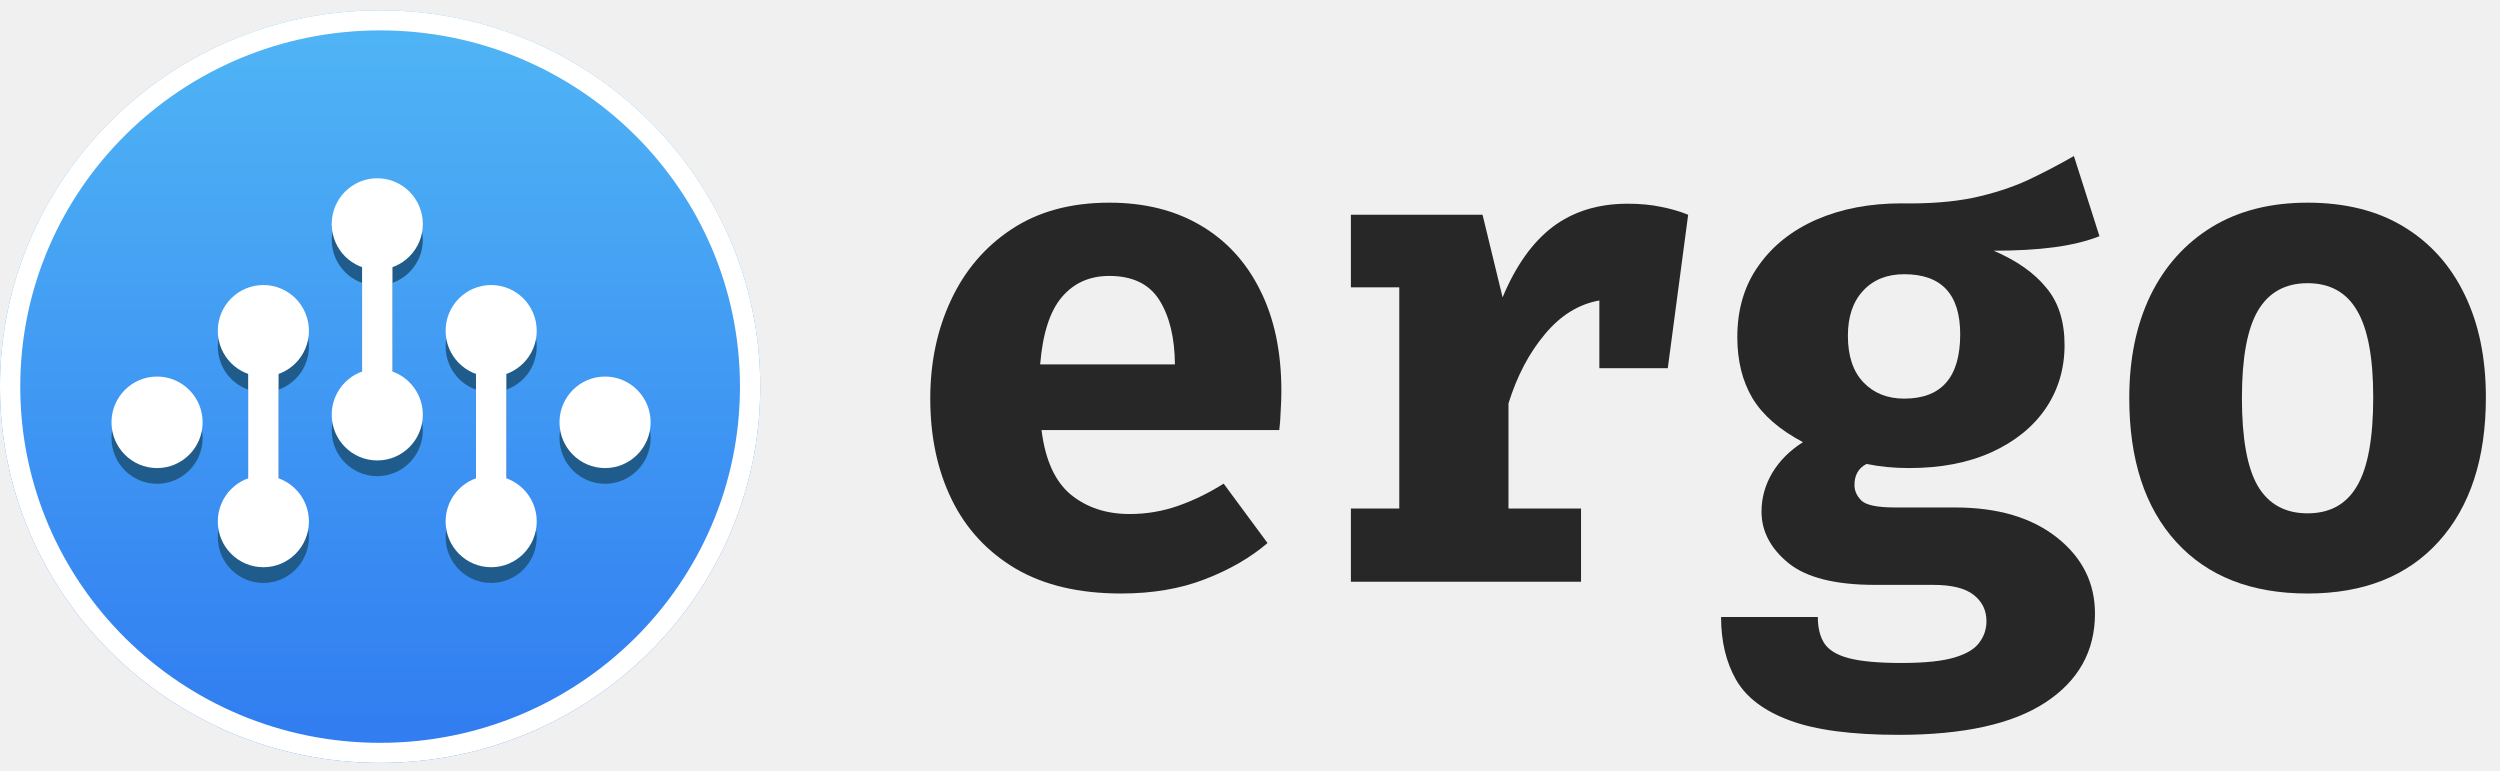
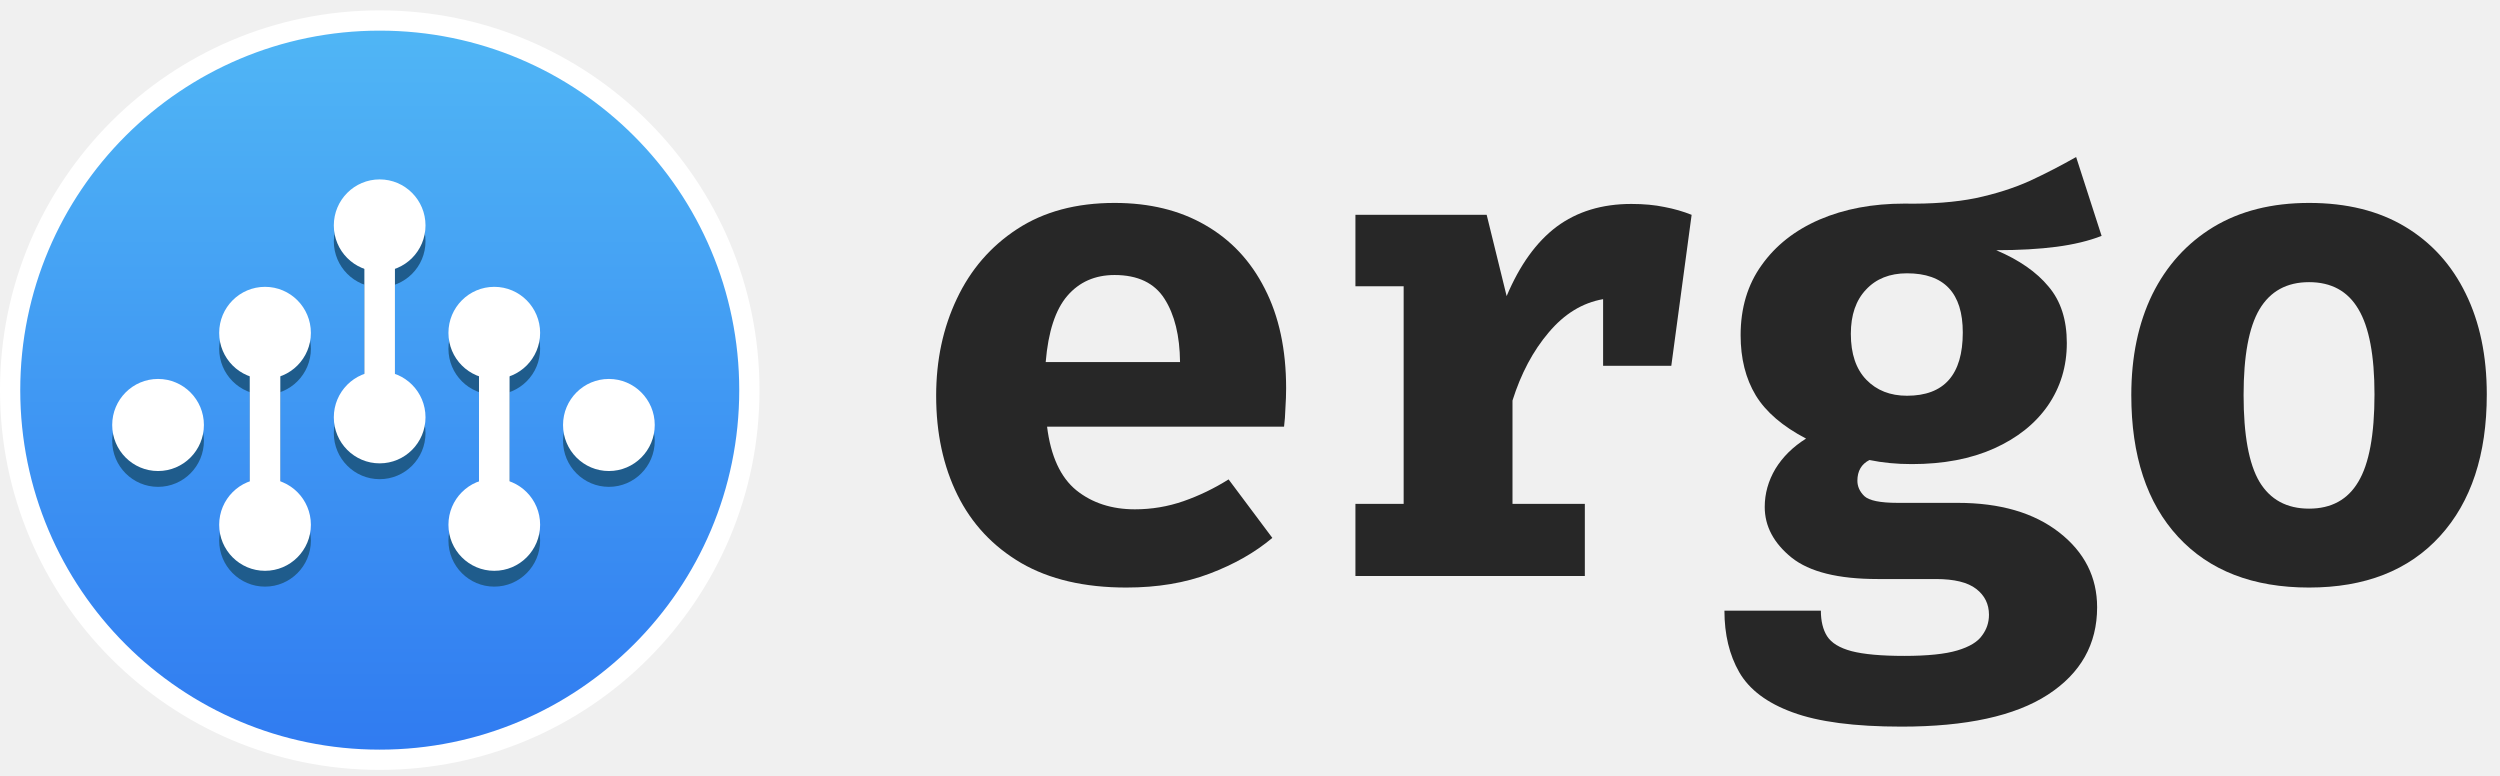
- <svg xmlns="http://www.w3.org/2000/svg" width="159" height="49" viewBox="0 0 159 49" fill="none" version="1.1" id="svg65">
-   <path d="M66.242 27.352C66.476 29.256 67.099 30.626 68.11 31.462C69.121 32.282 70.366 32.692 71.846 32.692C72.916 32.692 73.949 32.517 74.945 32.165C75.941 31.813 76.901 31.344 77.824 30.758L80.615 34.538C79.516 35.476 78.183 36.245 76.615 36.846C75.062 37.447 73.289 37.747 71.297 37.747C68.63 37.747 66.396 37.22 64.593 36.165C62.791 35.095 61.436 33.63 60.528 31.769C59.619 29.908 59.165 27.769 59.165 25.352C59.165 23.051 59.604 20.963 60.483 19.088C61.363 17.198 62.645 15.696 64.33 14.582C66.029 13.454 68.103 12.89 70.549 12.89C72.776 12.89 74.703 13.366 76.33 14.319C77.971 15.271 79.238 16.641 80.132 18.429C81.04 20.216 81.495 22.363 81.495 24.868C81.495 25.264 81.48 25.689 81.451 26.143C81.436 26.597 81.407 27 81.363 27.352H66.242ZM70.549 17.549C69.304 17.549 68.3 17.996 67.538 18.89C66.776 19.784 66.315 21.212 66.154 23.176H74.725C74.711 21.476 74.381 20.114 73.736 19.088C73.092 18.062 72.029 17.549 70.549 17.549Z" fill="#272727" id="path2" />
-   <path d="M85.917 37V32.341H88.994V18.275H85.917V13.659H94.29L95.565 18.912C96.4 16.905 97.463 15.41 98.752 14.429C100.056 13.447 101.646 12.956 103.521 12.956C104.312 12.956 105.016 13.022 105.631 13.154C106.247 13.271 106.825 13.44 107.367 13.659L106.071 23.418H101.719V19.11C100.4 19.344 99.243 20.062 98.247 21.264C97.25 22.451 96.481 23.916 95.939 25.659V32.341H100.554V37H85.917Z" fill="#272727" id="path4" />
-   <path d="M131.9 9.923L133.526 15.022C132.706 15.344 131.746 15.579 130.647 15.725C129.548 15.872 128.266 15.945 126.801 15.945C128.266 16.575 129.38 17.359 130.141 18.297C130.918 19.22 131.306 20.436 131.306 21.945C131.306 23.454 130.903 24.802 130.098 25.989C129.292 27.161 128.149 28.084 126.669 28.758C125.189 29.432 123.438 29.769 121.416 29.769C120.449 29.769 119.548 29.681 118.713 29.506C118.2 29.769 117.944 30.216 117.944 30.846C117.944 31.212 118.09 31.542 118.383 31.835C118.691 32.128 119.402 32.275 120.515 32.275H124.339C127.05 32.275 129.211 32.912 130.823 34.187C132.435 35.462 133.24 37.073 133.24 39.022C133.24 41.41 132.193 43.293 130.098 44.67C128.002 46.048 124.889 46.736 120.757 46.736C117.768 46.736 115.453 46.429 113.812 45.813C112.185 45.212 111.05 44.348 110.405 43.22C109.775 42.106 109.46 40.78 109.46 39.242H115.614C115.614 39.916 115.746 40.465 116.01 40.89C116.288 41.33 116.808 41.652 117.57 41.857C118.347 42.062 119.467 42.165 120.933 42.165C122.413 42.165 123.541 42.048 124.317 41.813C125.094 41.579 125.621 41.256 125.9 40.846C126.193 40.451 126.339 40.004 126.339 39.505C126.339 38.817 126.068 38.26 125.526 37.835C124.984 37.41 124.127 37.198 122.955 37.198H119.24C116.72 37.198 114.889 36.736 113.746 35.813C112.603 34.876 112.032 33.784 112.032 32.538C112.032 31.674 112.259 30.854 112.713 30.077C113.182 29.3 113.834 28.648 114.669 28.121C113.174 27.33 112.105 26.399 111.46 25.33C110.815 24.245 110.493 22.949 110.493 21.44C110.493 19.681 110.94 18.172 111.834 16.912C112.728 15.637 113.958 14.656 115.526 13.967C117.109 13.278 118.911 12.934 120.933 12.934C122.676 12.963 124.193 12.846 125.482 12.582C126.772 12.304 127.929 11.93 128.955 11.462C129.98 10.978 130.962 10.465 131.9 9.923ZM121.109 17.44C120.01 17.44 119.138 17.791 118.493 18.494C117.848 19.183 117.526 20.136 117.526 21.352C117.526 22.641 117.856 23.63 118.515 24.319C119.174 25.007 120.039 25.352 121.109 25.352C123.482 25.352 124.669 23.989 124.669 21.264C124.669 18.714 123.482 17.44 121.109 17.44Z" fill="#272727" id="path6" />
-   <path d="M146.762 12.89C149.165 12.89 151.209 13.403 152.894 14.429C154.579 15.454 155.868 16.898 156.762 18.758C157.655 20.604 158.102 22.773 158.102 25.264C158.102 29.161 157.106 32.216 155.113 34.429C153.121 36.641 150.337 37.747 146.762 37.747C143.187 37.747 140.403 36.656 138.41 34.472C136.417 32.289 135.421 29.235 135.421 25.308C135.421 22.831 135.868 20.663 136.762 18.802C137.67 16.941 138.967 15.491 140.652 14.451C142.351 13.41 144.388 12.89 146.762 12.89ZM146.762 18.011C145.34 18.011 144.285 18.597 143.597 19.769C142.923 20.927 142.586 22.773 142.586 25.308C142.586 27.887 142.923 29.755 143.597 30.912C144.285 32.07 145.34 32.648 146.762 32.648C148.183 32.648 149.231 32.07 149.905 30.912C150.593 29.755 150.937 27.872 150.937 25.264C150.937 22.744 150.593 20.905 149.905 19.747C149.231 18.59 148.183 18.011 146.762 18.011Z" fill="#272727" id="path8" />
-   <ellipse cx="24.176" cy="24.588" rx="24.176" ry="23.931" fill="url(#paint0_linear)" id="ellipse10" />
-   <path fill-rule="evenodd" clip-rule="evenodd" d="M24.176 47.243C36.816 47.243 47.062 37.1 47.062 24.588C47.062 12.076 36.816 1.933 24.176 1.933C11.536 1.933 1.289 12.076 1.289 24.588C1.289 37.1 11.536 47.243 24.176 47.243ZM24.176 48.519C37.528 48.519 48.352 37.805 48.352 24.588C48.352 11.371 37.528 0.656 24.176 0.656C10.824 0.656 0 11.371 0 24.588C0 37.805 10.824 48.519 24.176 48.519Z" fill="white" id="path12" style="fill:#ffffff;fill-opacity:1" />
+ <svg xmlns="http://www.w3.org/2000/svg" width="158" height="49" viewBox="0 0 158 49" fill="none" version="1.1" id="svg65">
+   <path d="M66.175 26.967C66.407 28.829 67.024 30.169 68.025 30.986C69.026 31.788 70.26 32.189 71.726 32.189C72.785 32.189 73.809 32.017 74.796 31.674C75.782 31.33 76.733 30.871 77.647 30.298L80.412 33.995C79.324 34.912 78.003 35.664 76.45 36.252C74.912 36.839 73.156 37.133 71.182 37.133C68.54 37.133 66.327 36.617 64.542 35.585C62.757 34.539 61.414 33.106 60.515 31.287C59.615 29.467 59.165 27.375 59.165 25.011C59.165 22.761 59.6 20.72 60.471 18.886C61.342 17.037 62.612 15.569 64.281 14.479C65.964 13.376 68.018 12.825 70.442 12.825C72.648 12.825 74.556 13.29 76.167 14.222C77.793 15.153 79.048 16.493 79.933 18.241C80.833 19.989 81.283 22.088 81.283 24.538C81.283 24.925 81.268 25.34 81.239 25.785C81.225 26.229 81.196 26.623 81.152 26.967H66.175ZM70.442 17.381C69.208 17.381 68.214 17.818 67.459 18.692C66.704 19.566 66.247 20.963 66.088 22.883H74.578C74.563 21.221 74.237 19.889 73.598 18.886C72.96 17.883 71.907 17.381 70.442 17.381Z" fill="#272727" id="path2" />
+   <path d="M85.663 36.402V31.846H88.711V18.09H85.663V13.577H93.958L95.22 18.713C96.048 16.751 97.1 15.289 98.377 14.329C99.669 13.369 101.243 12.889 103.101 12.889C103.885 12.889 104.581 12.954 105.191 13.082C105.8 13.197 106.374 13.362 106.911 13.577L105.626 23.119H101.316V18.907C100.01 19.136 98.863 19.838 97.876 21.013C96.889 22.174 96.127 23.607 95.59 25.312V31.846H100.162V36.402H85.663Z" fill="#272727" id="path4" />
+   <path d="M131.211 9.923L132.821 14.909C132.009 15.225 131.058 15.454 129.97 15.597C128.881 15.74 127.611 15.812 126.16 15.812C127.611 16.428 128.714 17.195 129.469 18.112C130.238 19.014 130.623 20.204 130.623 21.68C130.623 23.155 130.224 24.474 129.425 25.634C128.627 26.78 127.495 27.683 126.029 28.342C124.563 29.001 122.829 29.331 120.826 29.331C119.868 29.331 118.976 29.245 118.149 29.073C117.641 29.331 117.387 29.768 117.387 30.384C117.387 30.742 117.532 31.065 117.822 31.351C118.127 31.638 118.831 31.781 119.934 31.781H123.722C126.407 31.781 128.547 32.404 130.144 33.651C131.74 34.897 132.538 36.474 132.538 38.379C132.538 40.715 131.501 42.556 129.425 43.903C127.35 45.25 124.266 45.923 120.173 45.923C117.213 45.923 114.919 45.622 113.294 45.02C111.683 44.433 110.558 43.588 109.92 42.484C109.296 41.395 108.984 40.099 108.984 38.594H115.079C115.079 39.253 115.21 39.791 115.471 40.206C115.747 40.636 116.262 40.951 117.017 41.152C117.786 41.352 118.896 41.453 120.347 41.453C121.813 41.453 122.931 41.338 123.7 41.109C124.469 40.88 124.992 40.564 125.267 40.163C125.558 39.776 125.703 39.339 125.703 38.852C125.703 38.179 125.434 37.634 124.897 37.219C124.36 36.803 123.511 36.595 122.35 36.595H118.671C116.175 36.595 114.361 36.144 113.229 35.241C112.097 34.324 111.531 33.257 111.531 32.039C111.531 31.194 111.756 30.391 112.205 29.632C112.67 28.872 113.316 28.235 114.143 27.719C112.663 26.945 111.603 26.035 110.965 24.989C110.326 23.929 110.007 22.661 110.007 21.185C110.007 19.466 110.449 17.99 111.335 16.758C112.22 15.511 113.439 14.551 114.992 13.878C116.559 13.204 118.345 12.868 120.347 12.868C122.074 12.896 123.577 12.782 124.854 12.524C126.131 12.252 127.277 11.886 128.293 11.428C129.309 10.955 130.282 10.453 131.211 9.923ZM120.522 17.273C119.433 17.273 118.57 17.617 117.931 18.305C117.292 18.979 116.973 19.91 116.973 21.099C116.973 22.36 117.3 23.327 117.953 24.001C118.606 24.674 119.462 25.011 120.522 25.011C122.873 25.011 124.048 23.678 124.048 21.013C124.048 18.52 122.873 17.273 120.522 17.273Z" fill="#272727" id="path6" />
+   <path d="M145.932 12.825C148.312 12.825 150.336 13.326 152.005 14.329C153.674 15.332 154.952 16.743 155.837 18.563C156.722 20.369 157.165 22.489 157.165 24.925C157.165 28.736 156.178 31.724 154.204 33.887C152.23 36.051 149.473 37.133 145.932 37.133C142.39 37.133 139.633 36.065 137.659 33.93C135.685 31.795 134.698 28.808 134.698 24.968C134.698 22.546 135.141 20.426 136.026 18.606C136.926 16.786 138.211 15.368 139.88 14.351C141.563 13.333 143.58 12.825 145.932 12.825ZM145.932 17.832C144.524 17.832 143.479 18.405 142.797 19.552C142.129 20.684 141.795 22.489 141.795 24.968C141.795 27.49 142.129 29.317 142.797 30.448C143.479 31.58 144.524 32.146 145.932 32.146C147.339 32.146 148.377 31.58 149.045 30.448C149.727 29.317 150.068 27.475 150.068 24.925C150.068 22.46 149.727 20.662 149.045 19.53C148.377 18.398 147.339 17.832 145.932 17.832Z" fill="#272727" id="path8" />
+   <circle cx="24" cy="24.657" r="23" fill="url(#paint0_linear)" id="circle10" />
+   <path fill-rule="evenodd" clip-rule="evenodd" d="M24 47.377C36.548 47.377 46.72 37.204 46.72 24.657C46.72 12.109 36.548 1.936 24 1.936C11.452 1.936 1.28 12.109 1.28 24.657C1.28 37.204 11.452 47.377 24 47.377ZM24 48.657C37.255 48.657 48 37.911 48 24.657C48 11.402 37.255 0.656 24 0.656C10.745 0.656 0 11.402 0 24.657C0 37.911 10.745 48.657 24 48.657Z" fill="white" id="path12" style="fill:#ffffff;fill-opacity:1" />
  <path d="M12.887 27.859C12.887 26.252 11.589 24.949 9.989 24.949C8.389 24.949 7.091 26.252 7.091 27.859C7.091 29.466 8.389 30.769 9.989 30.769C11.589 30.769 12.887 29.466 12.887 27.859Z" fill="#1F5C8C" id="path14" style="fill:#1f5c8c;fill-opacity:1" />
  <path d="M41.38 27.859C41.38 26.252 40.082 24.949 38.482 24.949C36.882 24.949 35.584 26.252 35.584 27.859C35.584 29.466 36.882 30.769 38.482 30.769C40.082 30.769 41.38 29.466 41.38 27.859Z" fill="#1F5C8C" id="path16" style="fill:#1f5c8c;fill-opacity:1" />
  <path d="M19.648 34.165C19.648 32.557 18.35 31.254 16.75 31.254C15.15 31.254 13.852 32.557 13.852 34.165C13.852 35.772 15.15 37.075 16.75 37.075C18.35 37.075 19.648 35.772 19.648 34.165Z" fill="#1F5C8C" id="path18" style="fill:#1f5c8c;fill-opacity:1" />
  <path d="M19.648 22.039C19.648 20.431 18.35 19.128 16.75 19.128C15.15 19.128 13.852 20.431 13.852 22.039C13.852 23.646 15.15 24.949 16.75 24.949C18.35 24.949 19.648 23.646 19.648 22.039Z" fill="#1F5C8C" id="path20" style="fill:#1f5c8c;fill-opacity:1" />
  <path d="M15.784 34.407H17.716V22.766H15.784V34.407Z" fill="#1F5C8C" id="path22" />
  <path d="M34.136 34.165C34.136 32.557 32.839 31.254 31.238 31.254C29.638 31.254 28.341 32.557 28.341 34.165C28.341 35.772 29.638 37.075 31.238 37.075C32.839 37.075 34.136 35.772 34.136 34.165Z" fill="#1F5C8C" id="path24" style="fill:#1f5c8c;fill-opacity:1" />
-   <path d="M34.136 22.039C34.136 20.431 32.839 19.128 31.238 19.128C29.638 19.128 28.341 20.431 28.341 22.039C28.341 23.646 29.638 24.949 31.238 24.949C32.839 24.949 34.136 23.646 34.136 22.039Z" fill="#1F5C8C" id="path26" />
+   <path d="M34.136 22.039C34.136 20.431 32.839 19.128 31.238 19.128C29.638 19.128 28.341 20.431 28.341 22.039C28.341 23.646 29.638 24.949 31.238 24.949C32.839 24.949 34.136 23.646 34.136 22.039Z" fill="#1F5C8C" id="path26" style="fill:#1f5c8c;fill-opacity:1" />
  <path d="M30.273 34.407H32.204V22.766H30.273V34.407Z" fill="#1F5C8C" id="path28" />
  <path d="M26.892 27.374C26.892 25.767 25.595 24.464 23.994 24.464C22.394 24.464 21.097 25.767 21.097 27.374C21.097 28.981 22.394 30.284 23.994 30.284C25.595 30.284 26.892 28.981 26.892 27.374Z" fill="#1F5C8C" id="path30" style="fill:#1f5c8c;fill-opacity:1" />
  <path d="M26.892 15.248C26.892 13.641 25.595 12.338 23.994 12.338C22.394 12.338 21.097 13.641 21.097 15.248C21.097 16.855 22.394 18.158 23.994 18.158C25.595 18.158 26.892 16.855 26.892 15.248Z" fill="#1F5C8C" id="path32" style="fill:#1f5c8c;fill-opacity:1" />
  <path d="M23.029 27.617H24.96V15.976H23.029V27.617Z" fill="#1F5C8C" id="path34" />
  <path d="M12.887 26.859C12.887 25.252 11.589 23.949 9.989 23.949C8.389 23.949 7.091 25.252 7.091 26.859C7.091 28.466 8.389 29.769 9.989 29.769C11.589 29.769 12.887 28.466 12.887 26.859Z" fill="white" id="path36" style="fill:#ffffff;fill-opacity:1" />
  <path d="M41.38 26.859C41.38 25.252 40.082 23.949 38.482 23.949C36.882 23.949 35.584 25.252 35.584 26.859C35.584 28.466 36.882 29.769 38.482 29.769C40.082 29.769 41.38 28.466 41.38 26.859Z" fill="white" id="path38" style="fill:#ffffff;fill-opacity:1" />
-   <path d="M19.648 33.165C19.648 31.557 18.35 30.254 16.75 30.254C15.15 30.254 13.852 31.557 13.852 33.165C13.852 34.772 15.15 36.075 16.75 36.075C18.35 36.075 19.648 34.772 19.648 33.165Z" fill="white" id="path40" />
+   <path d="M19.648 33.165C19.648 31.557 18.35 30.254 16.75 30.254C15.15 30.254 13.852 31.557 13.852 33.165C13.852 34.772 15.15 36.075 16.75 36.075C18.35 36.075 19.648 34.772 19.648 33.165Z" fill="white" id="path40" style="fill:#ffffff;fill-opacity:1" />
  <path d="M19.648 21.039C19.648 19.431 18.35 18.128 16.75 18.128C15.15 18.128 13.852 19.431 13.852 21.039C13.852 22.646 15.15 23.949 16.75 23.949C18.35 23.949 19.648 22.646 19.648 21.039Z" fill="white" id="path42" style="fill:#ffffff;fill-opacity:1" />
  <path d="M15.784 33.407H17.716V21.766H15.784V33.407Z" fill="white" id="path44" style="fill:#ffffff;fill-opacity:1" />
-   <path d="M26.892 26.374C26.892 24.767 25.595 23.464 23.994 23.464C22.394 23.464 21.097 24.767 21.097 26.374C21.097 27.981 22.394 29.284 23.994 29.284C25.595 29.284 26.892 27.981 26.892 26.374Z" fill="white" id="path52" style="fill:#ffffff;fill-opacity:1" />
+   <path d="M34.136 33.165C34.136 31.557 32.839 30.254 31.238 30.254C29.638 30.254 28.341 31.557 28.341 33.165C28.341 34.772 29.638 36.075 31.238 36.075C32.839 36.075 34.136 34.772 34.136 33.165Z" fill="white" id="path46" style="fill:#ffffff;fill-opacity:1" />
+   <path d="M34.136 21.039C34.136 19.431 32.839 18.128 31.238 18.128C29.638 18.128 28.341 19.431 28.341 21.039C28.341 22.646 29.638 23.949 31.238 23.949C32.839 23.949 34.136 22.646 34.136 21.039Z" fill="white" id="path48" style="fill:#ffffff;fill-opacity:1" />
+   <path d="M30.273 33.407H32.204V21.766H30.273V33.407Z" fill="white" id="path50" style="fill:#ffffff;fill-opacity:1" />
+   <path d="M26.892 26.374C26.892 24.767 25.595 23.464 23.994 23.464C22.394 23.464 21.097 24.767 21.097 26.374C21.097 27.981 22.394 29.284 23.994 29.284C25.595 29.284 26.892 27.981 26.892 26.374Z" fill="white" id="path52" />
  <path d="M26.892 14.248C26.892 12.641 25.595 11.338 23.994 11.338C22.394 11.338 21.097 12.641 21.097 14.248C21.097 15.855 22.394 17.158 23.994 17.158C25.595 17.158 26.892 15.855 26.892 14.248Z" fill="white" id="path54" style="fill:#ffffff;fill-opacity:1" />
  <path d="M23.029 26.617H24.96V14.976H23.029V26.617Z" fill="white" id="path56" style="fill:#ffffff;fill-opacity:1" />
  <defs id="defs63">
-     <linearGradient id="paint0_linear" x1="24.176" y1="0.656" x2="24.176" y2="48.519" gradientUnits="userSpaceOnUse">
+     <linearGradient id="paint0_linear" x1="24" y1="1.656" x2="24" y2="47.657" gradientUnits="userSpaceOnUse">
      <stop stop-color="#50B6F5" id="stop58" />
      <stop offset="1" stop-color="#307BF1" id="stop60" />
    </linearGradient>
  </defs>
-   <path d="M34.136 21.039C34.136 19.431 32.839 18.128 31.238 18.128C29.638 18.128 28.341 19.431 28.341 21.039C28.341 22.646 29.638 23.949 31.238 23.949C32.839 23.949 34.136 22.646 34.136 21.039Z" fill="white" id="path48" style="fill:#ffffff;fill-opacity:1" />
-   <path d="M34.136 33.165C34.136 31.557 32.839 30.254 31.238 30.254C29.638 30.254 28.341 31.557 28.341 33.165C28.341 34.772 29.638 36.075 31.238 36.075C32.839 36.075 34.136 34.772 34.136 33.165Z" fill="white" id="path46" style="fill:#ffffff;fill-opacity:1" />
-   <path d="M30.273 33.407H32.204V21.766H30.273V33.407Z" fill="white" id="path50" style="fill:#ffffff;fill-opacity:1" />
</svg>
